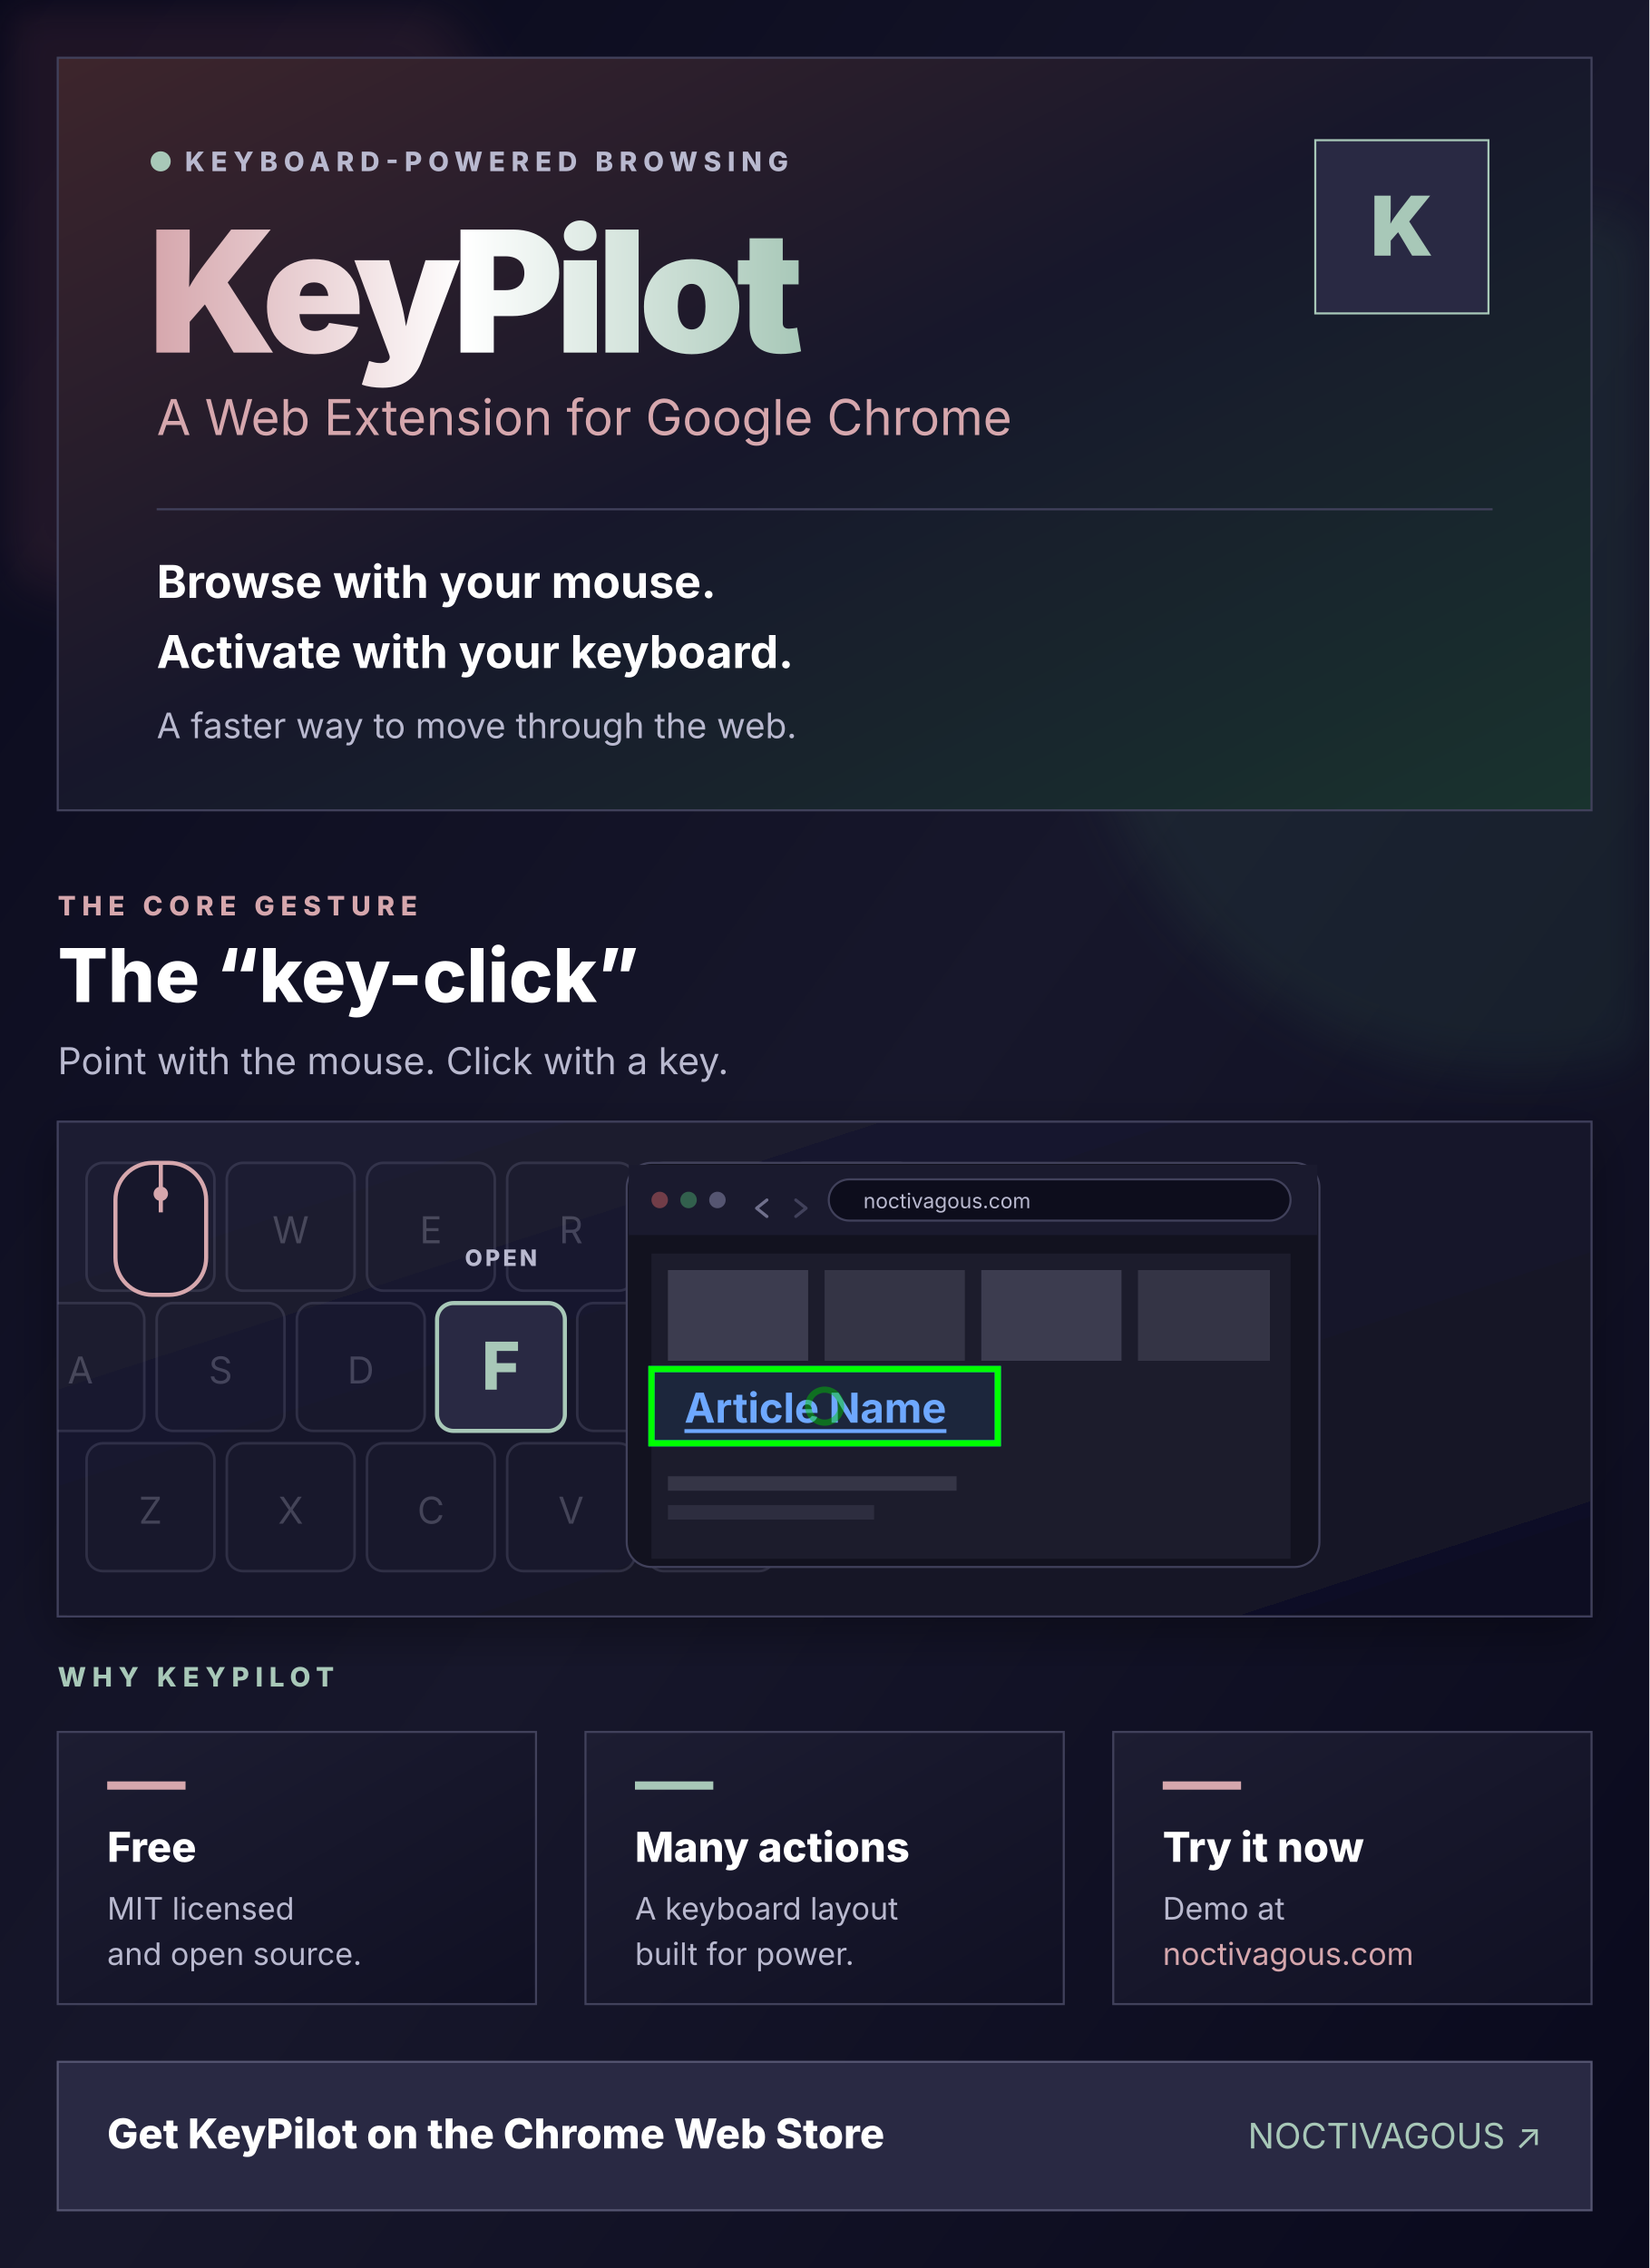
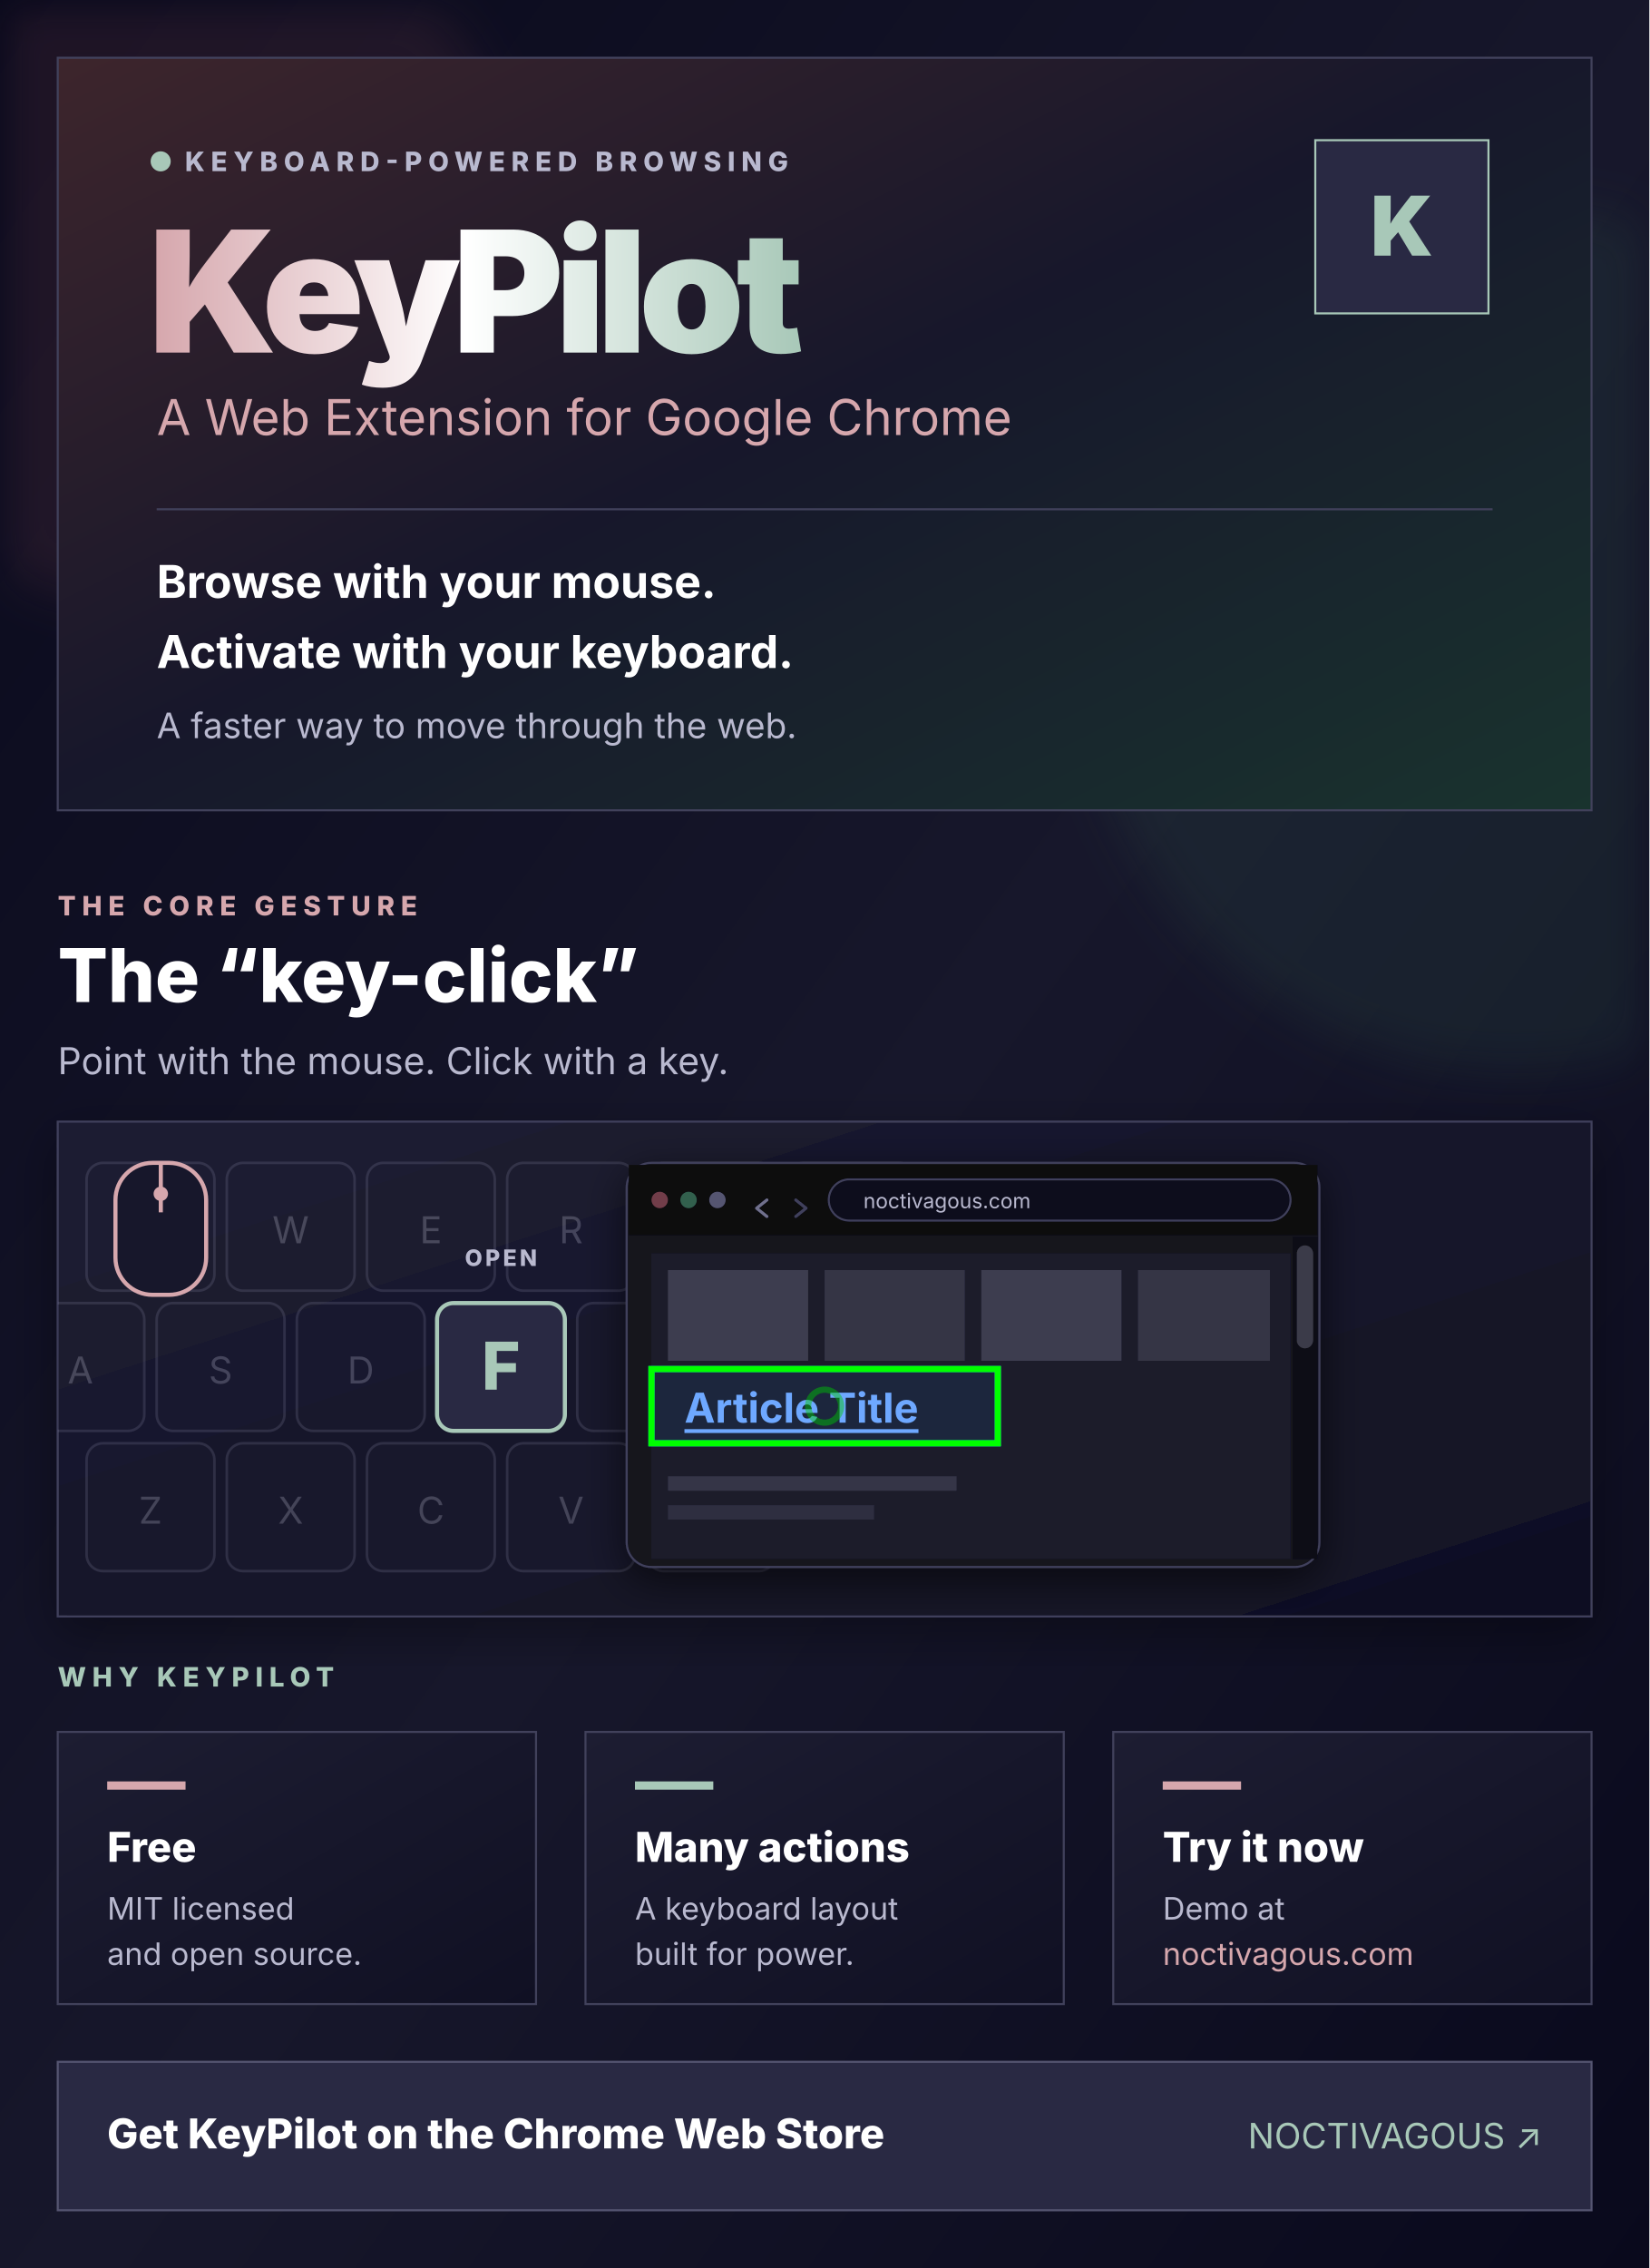
<svg xmlns="http://www.w3.org/2000/svg" width="800" height="1100" viewBox="0 0 800 1100">
  <defs>
    <linearGradient id="page" x1="0" y1="0" x2="1" y2="1">
      <stop offset="0" stop-color="#09091c" />
      <stop offset="0.52" stop-color="#17172b" />
      <stop offset="1" stop-color="#09091c" />
    </linearGradient>
    <linearGradient id="hero" x1="0" y1="0" x2="1" y2="1">
      <stop stop-color="#3d252c" />
      <stop offset="0.48" stop-color="#17172b" />
      <stop offset="1" stop-color="#19332e" />
    </linearGradient>
    <linearGradient id="title" x1="0" y1="0" x2="1" y2="0">
      <stop stop-color="#d6a7ad" />
      <stop offset="0.48" stop-color="#ffffff" />
      <stop offset="1" stop-color="#a8c8b8" />
    </linearGradient>
    <linearGradient id="card" x1="0" y1="0" x2="1" y2="1">
      <stop stop-color="#1d1d32" />
      <stop offset="1" stop-color="#101023" />
    </linearGradient>
    <filter id="glow">
      <feGaussianBlur stdDeviation="12" />
    </filter>
    <filter id="shadow">
      <feDropShadow dx="0" dy="8" stdDeviation="12" flood-color="#000000" flood-opacity=".35" />
+     </filter>
+     <filter id="window-shadow">
+       <feDropShadow dx="0" dy="6" stdDeviation="10" flood-color="#000000" flood-opacity=".6" />
    </filter>
    <style>
      .sans { font-family: Inter, -apple-system, BlinkMacSystemFont, "Segoe UI", Arial, sans-serif; }
      .muted { fill: #b9b9cf; }
      .line { stroke: #41415b; }
      .eyebrow { font-size: 13px; font-weight: 800; letter-spacing: 3px; }
      .link-text { fill: #6ea8ff; }
      .kp-crosshair { stroke: #008000; stroke-width: 3; stroke-linecap: round; fill: none; }
    </style>
    <clipPath id="window-clip">
      <rect x="4" y="36" width="328" height="156" />
    </clipPath>
    <clipPath id="panel-clip">
      <rect x="-20" y="-12" width="744" height="240" />
    </clipPath>
  </defs>
  <rect width="800" height="1100" fill="url(#page)" />
  <circle cx="80" cy="120" r="175" fill="#713d48" opacity=".2" filter="url(#glow)" />
  <circle cx="735" cy="310" r="210" fill="#32604d" opacity=".18" filter="url(#glow)" />
  <rect x="28" y="28" width="744" height="365" fill="url(#hero)" stroke="#41415b" />
  <text x="72" y="83" class="sans eyebrow muted">
    <tspan fill="#a8c8b8">●</tspan> KEYBOARD-POWERED BROWSING</text>
  <text x="72" y="171" class="sans" font-size="82" font-weight="900" letter-spacing="-4" fill="url(#title)">KeyPilot</text>
  <text x="76" y="211" class="sans" font-size="24" fill="#d6a7ad">A Web Extension for Google Chrome</text>
  <line x1="76" y1="247" x2="724" y2="247" class="line" />
  <text x="76" y="290" class="sans" font-size="22" font-weight="700" fill="#ffffff">Browse with your mouse.</text>
  <text x="76" y="324" class="sans" font-size="22" font-weight="700" fill="#ffffff">Activate with your keyboard.</text>
  <text x="76" y="358" class="sans muted" font-size="17">A faster way to move through the web.</text>
  <rect x="638" y="68" width="84" height="84" fill="#292943" stroke="#a8c8b8" />
  <text x="680" y="124" class="sans" font-size="40" font-weight="900" text-anchor="middle" fill="#a8c8b8">K</text>
  <text x="28" y="444" class="sans eyebrow" fill="#d6a7ad">THE CORE GESTURE</text>
  <text x="28" y="486" class="sans" font-size="36" font-weight="800" fill="#ffffff">The “key-click”</text>
  <text x="28" y="521" class="sans muted" font-size="18">Point with the mouse. Click with a key.</text>
  <rect x="28" y="544" width="744" height="240" fill="url(#card)" stroke="#41415b" filter="url(#shadow)" />
  <g transform="translate(48 556)" clip-path="url(#panel-clip)">
    <g opacity=".28" fill="#1d1d32" stroke="#70708c" stroke-width="1.25">
      <rect x="-6" y="8" width="62" height="62" rx="8" />
      <text x="25" y="47" class="sans" font-size="18" fill="#b9b9cf" stroke="none" text-anchor="middle">Q</text>
      <rect x="62" y="8" width="62" height="62" rx="8" />
      <text x="93" y="47" class="sans" font-size="18" fill="#b9b9cf" stroke="none" text-anchor="middle">W</text>
      <rect x="130" y="8" width="62" height="62" rx="8" />
      <text x="161" y="47" class="sans" font-size="18" fill="#b9b9cf" stroke="none" text-anchor="middle">E</text>
      <rect x="198" y="8" width="62" height="62" rx="8" />
      <text x="229" y="47" class="sans" font-size="18" fill="#b9b9cf" stroke="none" text-anchor="middle">R</text>
      <rect x="266" y="8" width="62" height="62" rx="8" />
      <text x="297" y="47" class="sans" font-size="18" fill="#b9b9cf" stroke="none" text-anchor="middle">T</text>
      <rect x="334" y="8" width="62" height="62" rx="8" />
      <text x="365" y="47" class="sans" font-size="18" fill="#b9b9cf" stroke="none" text-anchor="middle">Y</text>
      <rect x="-40" y="76" width="62" height="62" rx="8" />
      <text x="-9" y="115" class="sans" font-size="18" fill="#b9b9cf" stroke="none" text-anchor="middle">A</text>
      <rect x="28" y="76" width="62" height="62" rx="8" />
      <text x="59" y="115" class="sans" font-size="18" fill="#b9b9cf" stroke="none" text-anchor="middle">S</text>
      <g id="faded-d">
        <animate attributeName="opacity" values="1;1;0;0;1;1" keyTimes="0;.46;.52;.72;.78;1" dur="10s" repeatCount="indefinite" />
        <rect x="96" y="76" width="62" height="62" rx="8" />
        <text x="127" y="115" class="sans" font-size="18" fill="#b9b9cf" stroke="none" text-anchor="middle">D</text>
      </g>
      <g id="faded-f">
        <animate attributeName="opacity" values="0;0;1;1;0;0" keyTimes="0;.46;.52;.72;.78;1" dur="10s" repeatCount="indefinite" />
        <rect x="164" y="76" width="62" height="62" rx="8" />
        <text x="195" y="115" class="sans" font-size="18" fill="#b9b9cf" stroke="none" text-anchor="middle">F</text>
      </g>
      <rect x="232" y="76" width="62" height="62" rx="8" />
      <text x="263" y="115" class="sans" font-size="18" fill="#b9b9cf" stroke="none" text-anchor="middle">G</text>
      <rect x="300" y="76" width="62" height="62" rx="8" />
      <text x="331" y="115" class="sans" font-size="18" fill="#b9b9cf" stroke="none" text-anchor="middle">H</text>
      <rect x="368" y="76" width="62" height="62" rx="8" />
      <text x="399" y="115" class="sans" font-size="18" fill="#b9b9cf" stroke="none" text-anchor="middle">J</text>
      <rect x="-6" y="144" width="62" height="62" rx="8" />
      <text x="25" y="183" class="sans" font-size="18" fill="#b9b9cf" stroke="none" text-anchor="middle">Z</text>
      <rect x="62" y="144" width="62" height="62" rx="8" />
      <text x="93" y="183" class="sans" font-size="18" fill="#b9b9cf" stroke="none" text-anchor="middle">X</text>
      <rect x="130" y="144" width="62" height="62" rx="8" />
      <text x="161" y="183" class="sans" font-size="18" fill="#b9b9cf" stroke="none" text-anchor="middle">C</text>
      <rect x="198" y="144" width="62" height="62" rx="8" />
      <text x="229" y="183" class="sans" font-size="18" fill="#b9b9cf" stroke="none" text-anchor="middle">V</text>
      <rect x="266" y="144" width="62" height="62" rx="8" />
      <text x="297" y="183" class="sans" font-size="18" fill="#b9b9cf" stroke="none" text-anchor="middle">B</text>
    </g>
-     <g transform="translate(256 8)">
+     <g transform="translate(256 8)" filter="url(#window-shadow)">
      <rect width="336" height="196" rx="12" fill="#12121f" stroke="#41415b" />
-       <rect x="1" y="1" width="334" height="34" fill="#1a1a2e" />
+       <rect x="1" y="1" width="334" height="34" fill="#07070e" />
      <circle cx="16" cy="18" r="4" fill="#713d48" />
      <circle cx="30" cy="18" r="4" fill="#32604d" />
      <circle cx="44" cy="18" r="4" fill="#555571" />
      <path d="M68 18 l-5 4 5 4" fill="none" stroke="#70708c" stroke-width="1.5" stroke-linecap="round" stroke-linejoin="round">
        <animate attributeName="stroke" values="#555571;#555571;#a8c8b8;#a8c8b8;#555571;#555571" keyTimes="0;.40;.46;.68;.74;1" dur="10s" repeatCount="indefinite" />
      </path>
      <path d="M82 18 l5 4 -5 4" fill="none" stroke="#41415b" stroke-width="1.5" stroke-linecap="round" stroke-linejoin="round" />
      <rect x="98" y="8" width="224" height="20" rx="10" fill="#0d0d1c" stroke="#41415b" />
      <text x="112" y="22" class="sans" font-size="10" fill="#b9b9cf">
        <animate attributeName="opacity" values="1;1;0;0;1;1" keyTimes="0;.40;.46;.68;.74;1" dur="10s" repeatCount="indefinite" />
        noctivagous.com
      </text>
      <text x="112" y="22" class="sans" font-size="10" fill="#b9b9cf" opacity="0">
        <animate attributeName="opacity" values="0;0;1;1;0;0" keyTimes="0;.40;.46;.68;.74;1" dur="10s" repeatCount="indefinite" />
        noctivagous.com/article
      </text>
      <rect x="98" y="26" width="0" height="2" fill="#a8c8b8">
        <animate attributeName="width" values="0;0;224;0;0;224;0;0" keyTimes="0;.40;.45;.46;.68;.73;.74;1" dur="10s" repeatCount="indefinite" />
      </rect>
      <g clip-path="url(#window-clip)">
        <g id="page-a">
          <animate attributeName="opacity" values="1;1;0;0;1;1" keyTimes="0;.40;.46;.68;.74;1" dur="10s" repeatCount="indefinite" />
          <rect x="12" y="44" width="310" height="148" fill="#1c1c2c" />
          <rect x="20" y="52" width="68" height="44" fill="#6a6a7e" opacity=".42" />
          <rect x="96" y="52" width="68" height="44" fill="#5e5e72" opacity=".36" />
          <rect x="172" y="52" width="68" height="44" fill="#6a6a7e" opacity=".42" />
          <rect x="248" y="52" width="64" height="44" fill="#5e5e72" opacity=".36" />
          <rect x="20" y="152" width="140" height="7" fill="#5a5a6e" opacity=".40" />
          <rect x="20" y="166" width="100" height="7" fill="#5a5a6e" opacity=".28" />
          <g id="click-target" transform="translate(20 112)">
            <rect x="-8" y="-12" width="168" height="36" fill="rgba(33,150,243,0.08)" stroke="rgba(33,150,243,0.95)" stroke-width="3">
              <animate attributeName="opacity" values="0;0;1;1;0;0" keyTimes="0;.26;.30;.40;.46;1" dur="10s" repeatCount="indefinite" />
            </rect>
-             <text x="8" y="14" class="sans link-text" font-size="20" font-weight="700" text-decoration="underline">Article Name</text>
+             <text x="8" y="14" class="sans link-text" font-size="20" font-weight="700" text-decoration="underline">Article Title</text>
            <rect x="-8" y="-12" width="168" height="36" fill="none" stroke="rgba(0,255,0,1)" stroke-width="3">
              <animate attributeName="opacity" values="0;0;1;.85;0;0" keyTimes="0;.36;.38;.42;.48;1" dur="10s" repeatCount="indefinite" />
              <animate attributeName="stroke-width" values="3;3;5;3;3" keyTimes="0;.36;.38;.42;1" dur="10s" repeatCount="indefinite" />
            </rect>
            <circle cx="76" cy="6" r="8" fill="none" stroke="rgba(0,200,0,0.45)" stroke-width="3">
              <animate attributeName="r" values="6;6;24;32" keyTimes="0;.36;.42;1" dur="10s" repeatCount="indefinite" />
              <animate attributeName="opacity" values="0;0;.4;0" keyTimes="0;.36;.38;1" dur="10s" repeatCount="indefinite" />
            </circle>
          </g>
        </g>
        <g id="page-b" opacity="0">
          <animate attributeName="opacity" values="0;0;1;1;0;0" keyTimes="0;.40;.46;.68;.74;1" dur="10s" repeatCount="indefinite" />
          <rect x="12" y="44" width="310" height="148" fill="#2a2a36" />
          <rect x="20" y="52" width="210" height="58" fill="#8a8a9a" opacity=".38" />
          <rect x="240" y="52" width="70" height="58" fill="#7a7a8c" opacity=".30" />
          <rect x="20" y="120" width="160" height="8" fill="#c8c8d4" opacity=".55" />
          <rect x="20" y="136" width="280" height="6" fill="#9a9aaa" opacity=".40" />
          <rect x="20" y="148" width="252" height="6" fill="#9a9aaa" opacity=".32" />
          <rect x="20" y="160" width="228" height="6" fill="#9a9aaa" opacity=".26" />
          <rect x="20" y="172" width="190" height="6" fill="#9a9aaa" opacity=".20" />
        </g>
        <g id="animated-cursor">
          <animateTransform attributeName="transform" type="translate" values="300 160; 300 160; 88 112; 88 112; 300 160" keyTimes="0; .08; .28; .82; 1" dur="10s" repeatCount="indefinite" />
          <line class="kp-crosshair" x1="0" y1="-12" x2="0" y2="-4" />
          <line class="kp-crosshair" x1="0" y1="4" x2="0" y2="12" />
          <line class="kp-crosshair" x1="-12" y1="0" x2="-4" y2="0" />
          <line class="kp-crosshair" x1="4" y1="0" x2="12" y2="0" />
        </g>
      </g>
+       <rect x="323" y="36" width="12" height="156" fill="#0a0a12" />
+       <rect x="325" y="40" width="8" height="50" rx="4" fill="#3a3a48" />
    </g>
    <g id="open-key">
      <animate attributeName="opacity" values="1;1;0;0;1;1" keyTimes="0;.46;.52;.72;.78;1" dur="10s" repeatCount="indefinite" />
      <text x="195" y="58" class="sans" font-size="11" font-weight="800" letter-spacing="1.4" fill="#b9b9cf" text-anchor="middle">OPEN</text>
      <g id="animated-key" transform="translate(164 76)">
        <animateTransform attributeName="transform" type="translate" values="164 76; 164 76; 164 80; 164 76; 164 76" keyTimes="0; .36; .38; .42; 1" dur="10s" repeatCount="indefinite" />
        <rect width="62" height="62" rx="8" fill="#292943" stroke="#a8c8b8" stroke-width="2" />
        <rect width="62" height="62" rx="8" fill="#a8c8b8" opacity="0">
          <animate attributeName="opacity" values="0;0;.35;0;0" keyTimes="0;.36;.38;.42;1" dur="10s" repeatCount="indefinite" />
        </rect>
        <text x="31" y="42" class="sans" font-size="32" font-weight="800" text-anchor="middle" fill="#a8c8b8">F</text>
      </g>
    </g>
    <g id="back-key" opacity="0">
      <animate attributeName="opacity" values="0;0;1;1;0;0" keyTimes="0;.46;.52;.72;.78;1" dur="10s" repeatCount="indefinite" />
      <text x="127" y="58" class="sans" font-size="11" font-weight="800" letter-spacing="1.4" fill="#b9b9cf" text-anchor="middle">GO BACK</text>
      <g id="animated-back-key" transform="translate(96 76)">
        <animateTransform attributeName="transform" type="translate" values="96 76; 96 76; 96 80; 96 76; 96 76" keyTimes="0; .62; .64; .68; 1" dur="10s" repeatCount="indefinite" />
        <rect width="62" height="62" rx="8" fill="#292943" stroke="#a8c8b8" stroke-width="2" />
        <rect width="62" height="62" rx="8" fill="#a8c8b8" opacity="0">
          <animate attributeName="opacity" values="0;0;.35;0;0" keyTimes="0;.62;.64;.68;1" dur="10s" repeatCount="indefinite" />
        </rect>
        <text x="31" y="42" class="sans" font-size="32" font-weight="800" text-anchor="middle" fill="#a8c8b8">D</text>
      </g>
    </g>
    <g id="animated-mouse">
      <animateTransform attributeName="transform" type="translate" values="652 136; 652 136; 606 123; 606 123; 652 136" keyTimes="0; .08; .28; .82; 1" dur="10s" repeatCount="indefinite" />
      <rect x="8" y="8" width="44" height="64" rx="18" fill="#17172b" stroke="#d6a7ad" stroke-width="2" />
      <line x1="30" y1="8" x2="30" y2="32" stroke="#d6a7ad" stroke-width="2" />
      <circle cx="30" cy="23" r="3.5" fill="#d6a7ad" />
    </g>
  </g>
  <text x="28" y="818" class="sans eyebrow" fill="#a8c8b8">WHY KEYPILOT</text>
  <g transform="translate(28 840)">
    <rect width="232" height="132" fill="url(#card)" stroke="#41415b" />
    <rect x="24" y="24" width="38" height="4" fill="#d6a7ad" />
    <text x="24" y="63" class="sans" font-size="20" font-weight="800" fill="#ffffff">Free</text>
    <text x="24" y="91" class="sans" font-size="15" fill="#b9b9cf">MIT licensed</text>
    <text x="24" y="113" class="sans" font-size="15" fill="#b9b9cf">and open source.</text>
    <rect x="256" width="232" height="132" fill="url(#card)" stroke="#41415b" />
    <rect x="280" y="24" width="38" height="4" fill="#a8c8b8" />
    <text x="280" y="63" class="sans" font-size="20" font-weight="800" fill="#ffffff">Many actions</text>
    <text x="280" y="91" class="sans" font-size="15" fill="#b9b9cf">A keyboard layout</text>
    <text x="280" y="113" class="sans" font-size="15" fill="#b9b9cf">built for power.</text>
    <rect x="512" width="232" height="132" fill="url(#card)" stroke="#41415b" />
    <rect x="536" y="24" width="38" height="4" fill="#d6a7ad" />
    <text x="536" y="63" class="sans" font-size="20" font-weight="800" fill="#ffffff">Try it now</text>
    <text x="536" y="91" class="sans" font-size="15" fill="#b9b9cf">Demo at</text>
    <text x="536" y="113" class="sans" font-size="15" fill="#d6a7ad">
      <a href="http://noctivagous.com">noctivagous.com</a>
    </text>
  </g>
  <rect x="28" y="1000" width="744" height="72" fill="#292943" stroke="#555571" />
  <text x="52" y="1042" class="sans" font-size="20" font-weight="800" fill="#ffffff">Get KeyPilot on the Chrome Web Store</text>
  <text x="748" y="1042" class="sans" font-size="17" text-anchor="end" fill="#a8c8b8">
    <a href="http://noctivagous.com">NOCTIVAGOUS ↗</a>
  </text>
</svg>
